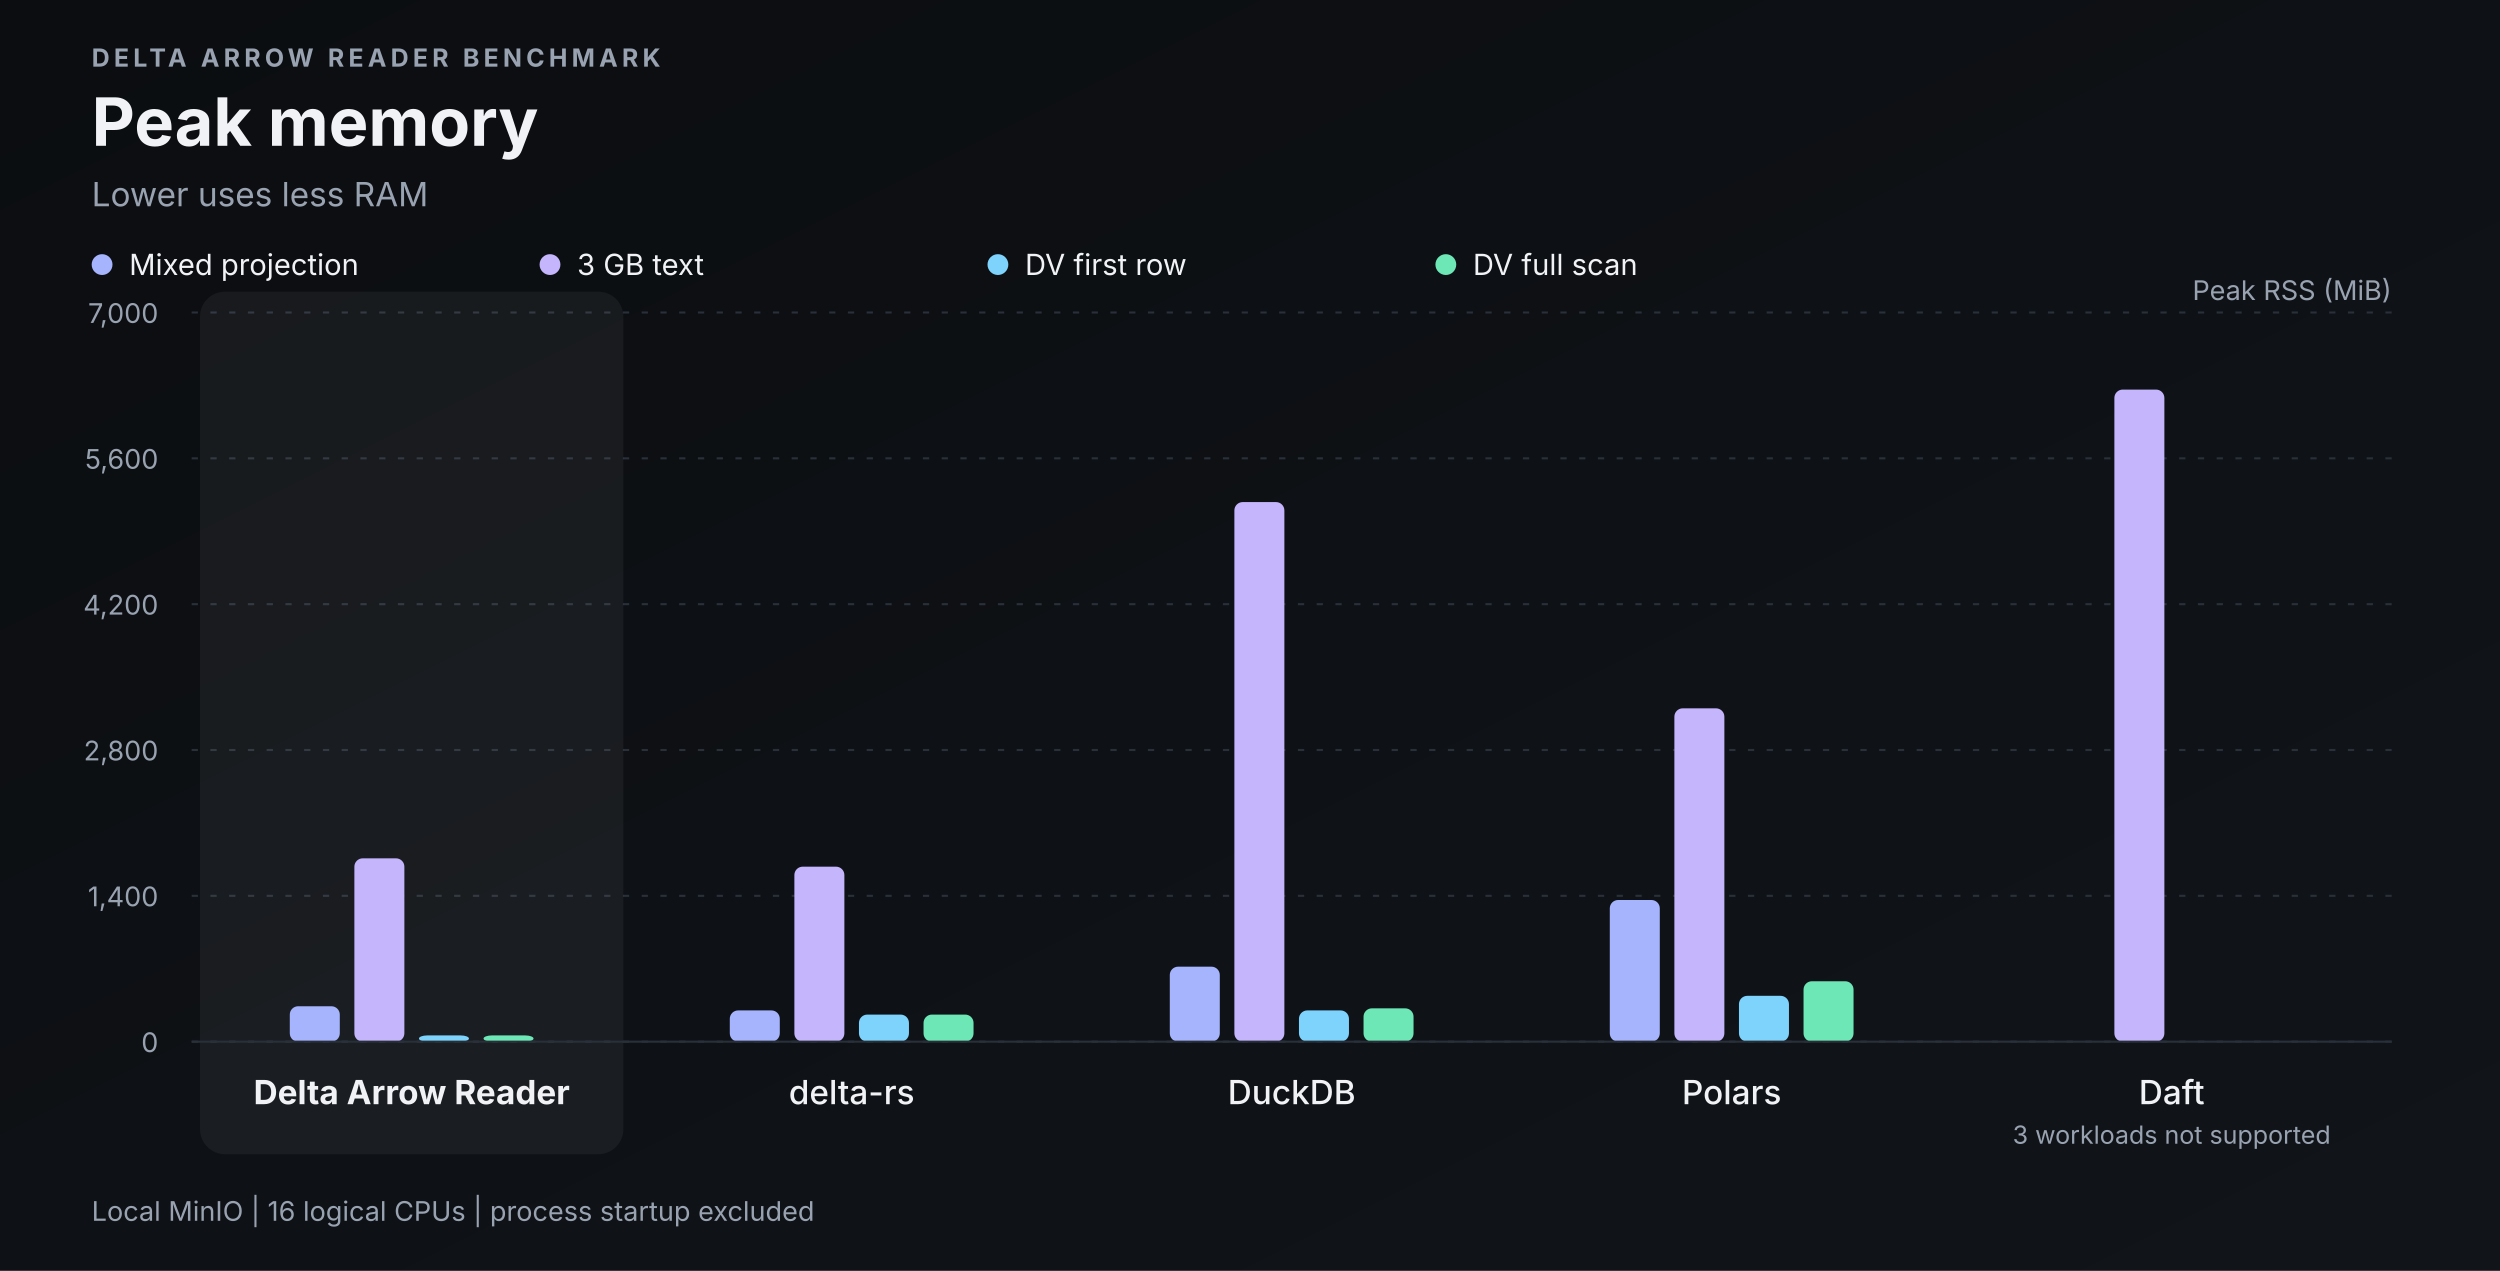
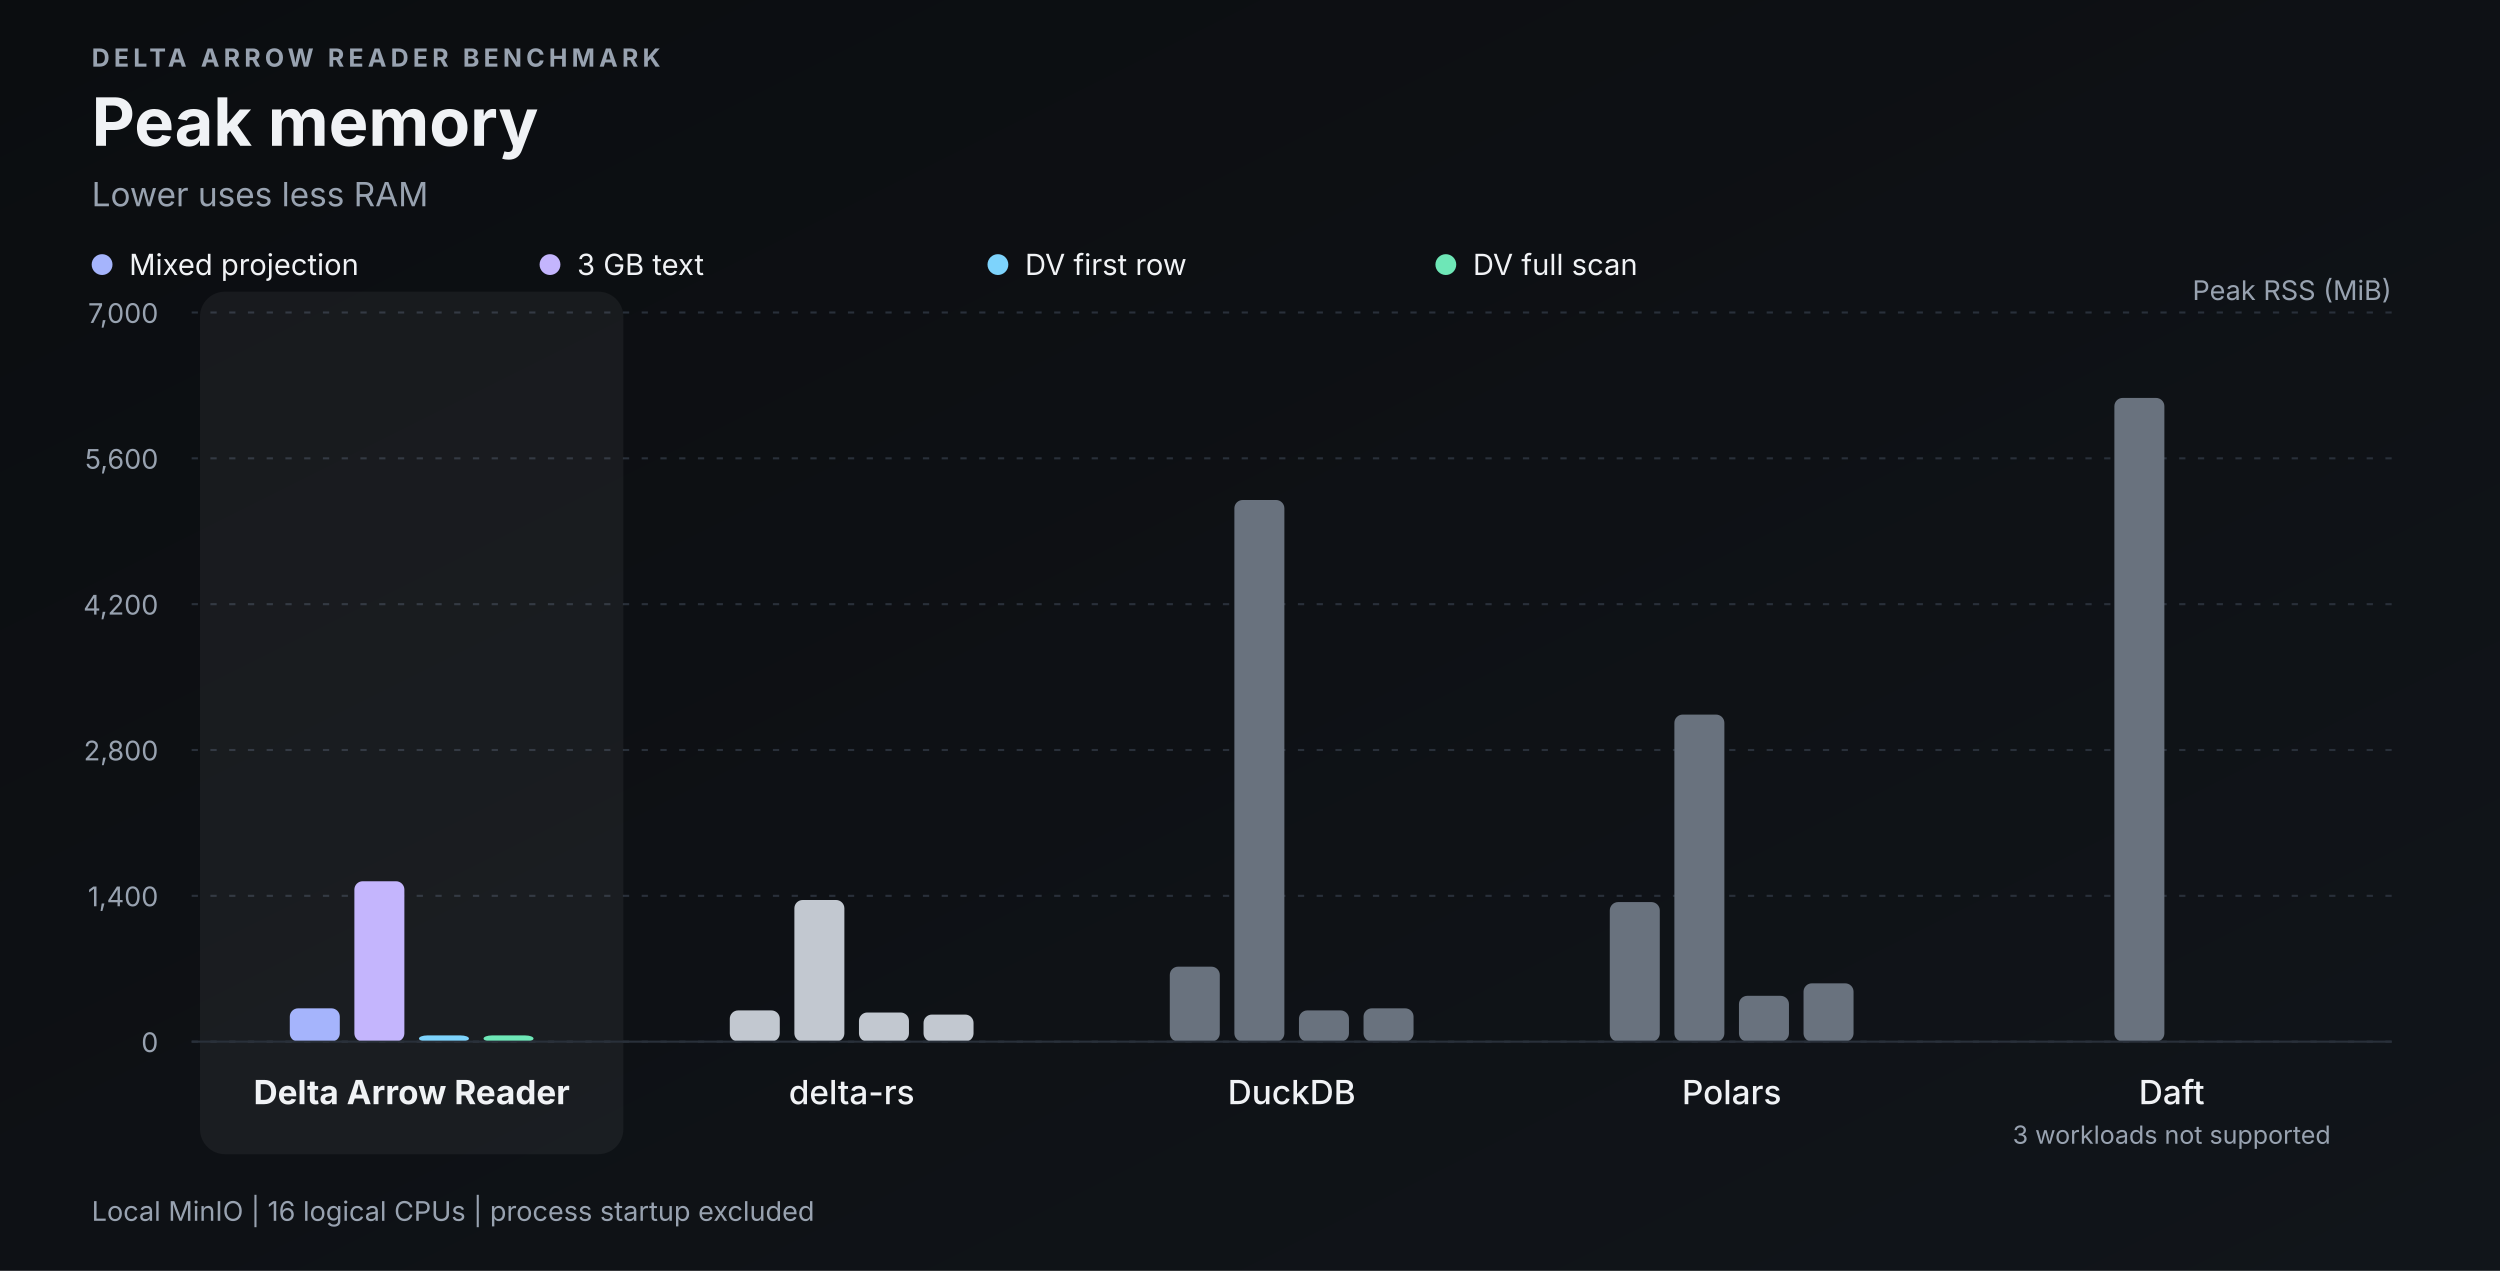
<svg xmlns="http://www.w3.org/2000/svg" width="1200" height="610" viewBox="0 0 1200 610" role="img" aria-labelledby="title description">
  <style>text{font-family:Inter,ui-sans-serif,-apple-system,BlinkMacSystemFont,"Segoe UI",sans-serif}</style>
  <defs>
    <linearGradient id="page" x1="0" y1="0" x2="1" y2="1">
      <stop offset="0" stop-color="#0b0d10" />
      <stop offset="1" stop-color="#11151a" />
    </linearGradient>
  </defs>
  <rect width="1200" height="610" fill="url(#page)" />
  <text x="44" y="32" fill="#98a2b0" font-size="12" font-weight="700" letter-spacing="2">DELTA ARROW READER BENCHMARK</text>
  <text x="44" y="70" fill="#f0f2f5" font-size="32" font-weight="700">Peak memory</text>
  <text x="44" y="99" fill="#98a2b0" font-size="16">Lower uses less RAM</text>
  <circle cx="49" cy="127" r="5" fill="#a5b4fc" />
  <text x="62" y="132" fill="#f0f2f5" font-size="14">Mixed projection</text>
  <circle cx="264" cy="127" r="5" fill="#c4b5fd" />
  <text x="277" y="132" fill="#f0f2f5" font-size="14">3 GB text</text>
  <circle cx="479" cy="127" r="5" fill="#7dd3fc" />
  <text x="492" y="132" fill="#f0f2f5" font-size="14">DV first row</text>
  <circle cx="694" cy="127" r="5" fill="#6ee7b7" />
  <text x="707" y="132" fill="#f0f2f5" font-size="14">DV full scan</text>
  <line x1="92" y1="500.0" x2="1148" y2="500.0" stroke="#29303a" stroke-dasharray="3 6" />
  <text x="76" y="505.0" text-anchor="end" fill="#98a2b0" font-size="13">0</text>
  <line x1="92" y1="430.0" x2="1148" y2="430.0" stroke="#29303a" stroke-dasharray="3 6" />
  <text x="76" y="435.0" text-anchor="end" fill="#98a2b0" font-size="13">1,400</text>
  <line x1="92" y1="360.0" x2="1148" y2="360.0" stroke="#29303a" stroke-dasharray="3 6" />
  <text x="76" y="365.0" text-anchor="end" fill="#98a2b0" font-size="13">2,800</text>
  <line x1="92" y1="290.0" x2="1148" y2="290.0" stroke="#29303a" stroke-dasharray="3 6" />
  <text x="76" y="295.0" text-anchor="end" fill="#98a2b0" font-size="13">4,200</text>
  <line x1="92" y1="220.0" x2="1148" y2="220.0" stroke="#29303a" stroke-dasharray="3 6" />
  <text x="76" y="225.0" text-anchor="end" fill="#98a2b0" font-size="13">5,600</text>
  <line x1="92" y1="150.0" x2="1148" y2="150.0" stroke="#29303a" stroke-dasharray="3 6" />
  <text x="76" y="155.0" text-anchor="end" fill="#98a2b0" font-size="13">7,000</text>
  <rect x="96" y="140" width="203.2" height="414" rx="12" fill="#f0f2f5" fill-opacity="0.055" />
  <text x="197.6" y="530" text-anchor="middle" fill="#f0f2f5" font-size="16" font-weight="700">Delta Arrow Reader</text>
-   <rect x="139.1" y="483" width="24" height="17" rx="4" fill="#a5b4fc" />
-   <rect x="170.1" y="412" width="24" height="88" rx="4" fill="#c4b5fd" />
+   <rect x="139.1" y="484" width="24" height="16" rx="4" fill="#a5b4fc" />
+   <rect x="170.1" y="423" width="24" height="77" rx="4" fill="#c4b5fd" />
  <rect x="201.1" y="497" width="24" height="3" rx="4" fill="#7dd3fc" />
  <rect x="232.1" y="497" width="24" height="3" rx="4" fill="#6ee7b7" />
  <text x="408.8" y="530" text-anchor="middle" fill="#f0f2f5" font-size="16" font-weight="500">delta-rs</text>
-   <rect x="350.3" y="485" width="24" height="15" rx="4" fill="#a5b4fc" />
-   <rect x="381.3" y="416" width="24" height="84" rx="4" fill="#c4b5fd" />
-   <rect x="412.3" y="487" width="24" height="13" rx="4" fill="#7dd3fc" />
-   <rect x="443.3" y="487" width="24" height="13" rx="4" fill="#6ee7b7" />
+   <rect x="350.3" y="485" width="24" height="15" rx="4" fill="#c2c8d0" />
+   <rect x="381.3" y="432" width="24" height="68" rx="4" fill="#c2c8d0" />
+   <rect x="412.3" y="486" width="24" height="14" rx="4" fill="#c2c8d0" />
+   <rect x="443.3" y="487" width="24" height="13" rx="4" fill="#c2c8d0" />
  <text x="620.0" y="530" text-anchor="middle" fill="#f0f2f5" font-size="16" font-weight="500">DuckDB</text>
-   <rect x="561.5" y="464" width="24" height="36" rx="4" fill="#a5b4fc" />
-   <rect x="592.5" y="241" width="24" height="259" rx="4" fill="#c4b5fd" />
-   <rect x="623.5" y="485" width="24" height="15" rx="4" fill="#7dd3fc" />
-   <rect x="654.5" y="484" width="24" height="16" rx="4" fill="#6ee7b7" />
+   <rect x="561.5" y="464" width="24" height="36" rx="4" fill="#69727e" />
+   <rect x="592.5" y="240" width="24" height="260" rx="4" fill="#69727e" />
+   <rect x="623.5" y="485" width="24" height="15" rx="4" fill="#69727e" />
+   <rect x="654.5" y="484" width="24" height="16" rx="4" fill="#69727e" />
  <text x="831.2" y="530" text-anchor="middle" fill="#f0f2f5" font-size="16" font-weight="500">Polars</text>
-   <rect x="772.7" y="432" width="24" height="68" rx="4" fill="#a5b4fc" />
-   <rect x="803.7" y="340" width="24" height="160" rx="4" fill="#c4b5fd" />
-   <rect x="834.7" y="478" width="24" height="22" rx="4" fill="#7dd3fc" />
-   <rect x="865.7" y="471" width="24" height="29" rx="4" fill="#6ee7b7" />
+   <rect x="772.7" y="433" width="24" height="67" rx="4" fill="#69727e" />
+   <rect x="803.7" y="343" width="24" height="157" rx="4" fill="#69727e" />
+   <rect x="834.7" y="478" width="24" height="22" rx="4" fill="#69727e" />
+   <rect x="865.7" y="472" width="24" height="28" rx="4" fill="#69727e" />
  <text x="1042.4" y="530" text-anchor="middle" fill="#f0f2f5" font-size="16" font-weight="500">Daft</text>
  <text x="1042.4" y="549" text-anchor="middle" fill="#98a2b0" font-size="12">3 workloads not supported</text>
-   <rect x="1014.9" y="187" width="24" height="313" rx="4" fill="#c4b5fd" />
+   <rect x="1014.9" y="191" width="24" height="309" rx="4" fill="#69727e" />
  <line x1="92" y1="500" x2="1148" y2="500" stroke="#29303a" />
  <text x="1148" y="144" text-anchor="end" fill="#98a2b0" font-size="13">Peak RSS (MiB)</text>
  <text x="44" y="586" fill="#98a2b0" font-size="13">Local MinIO | 16 logical CPUs | process startup excluded</text>
</svg>
